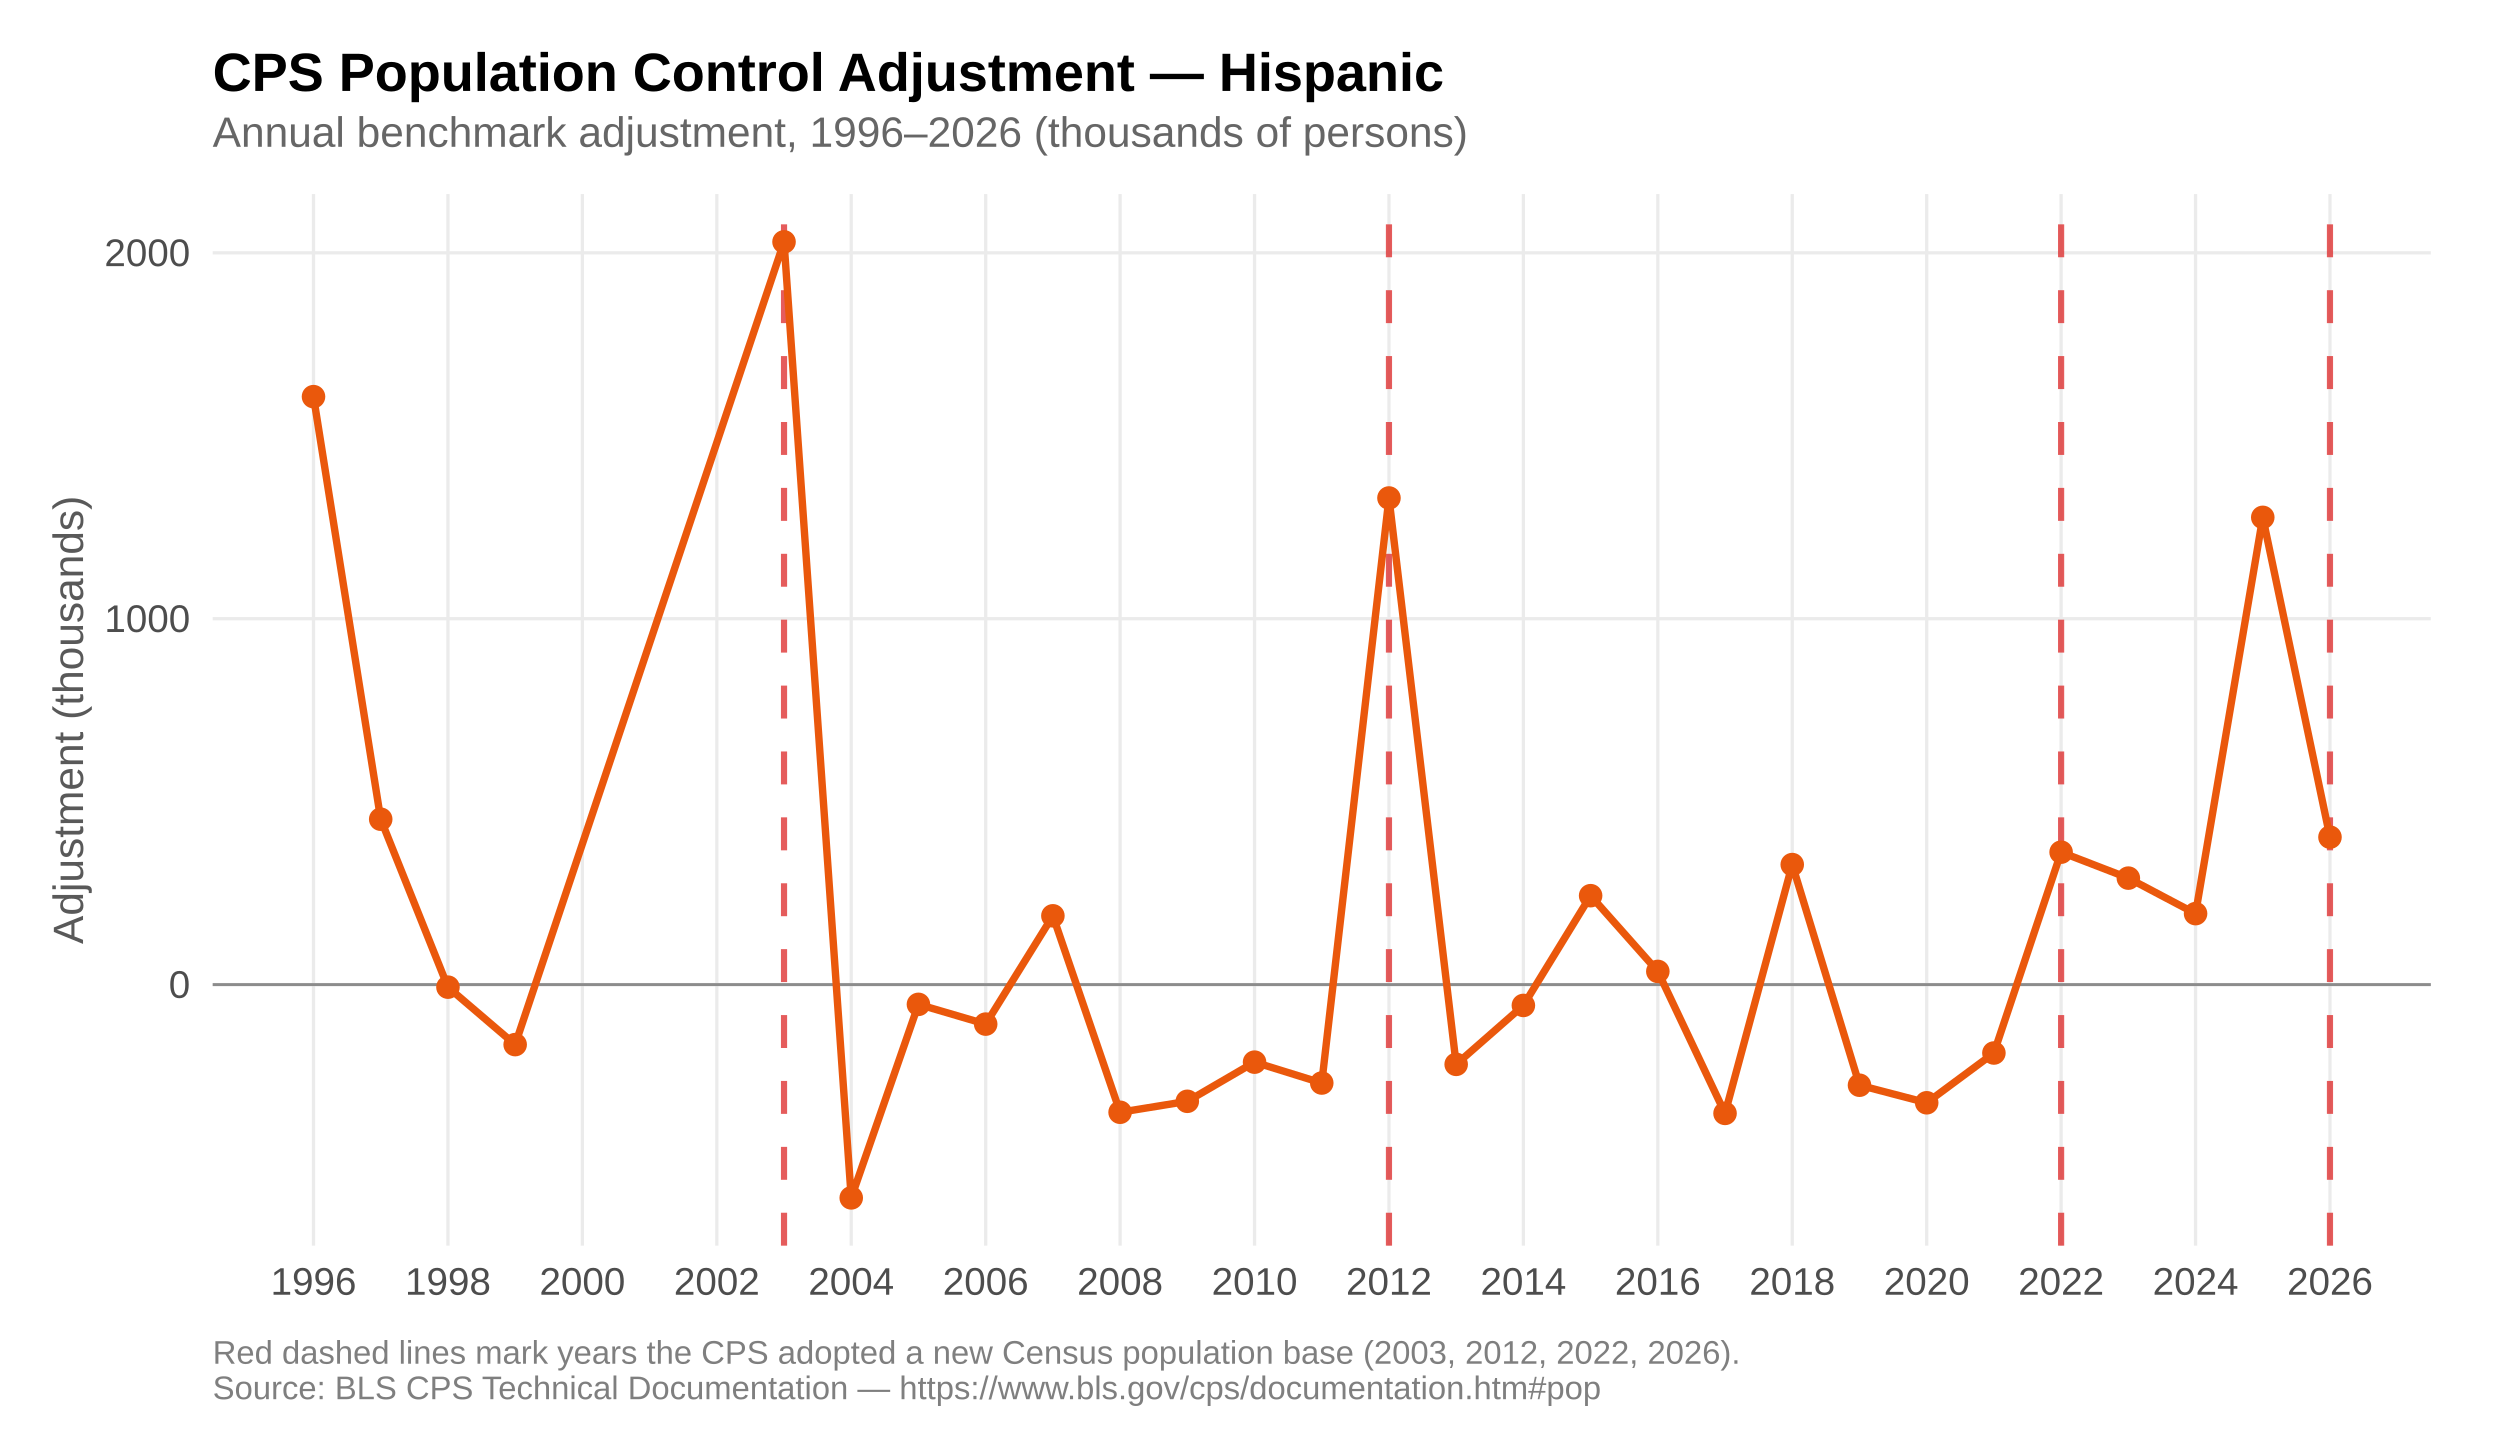
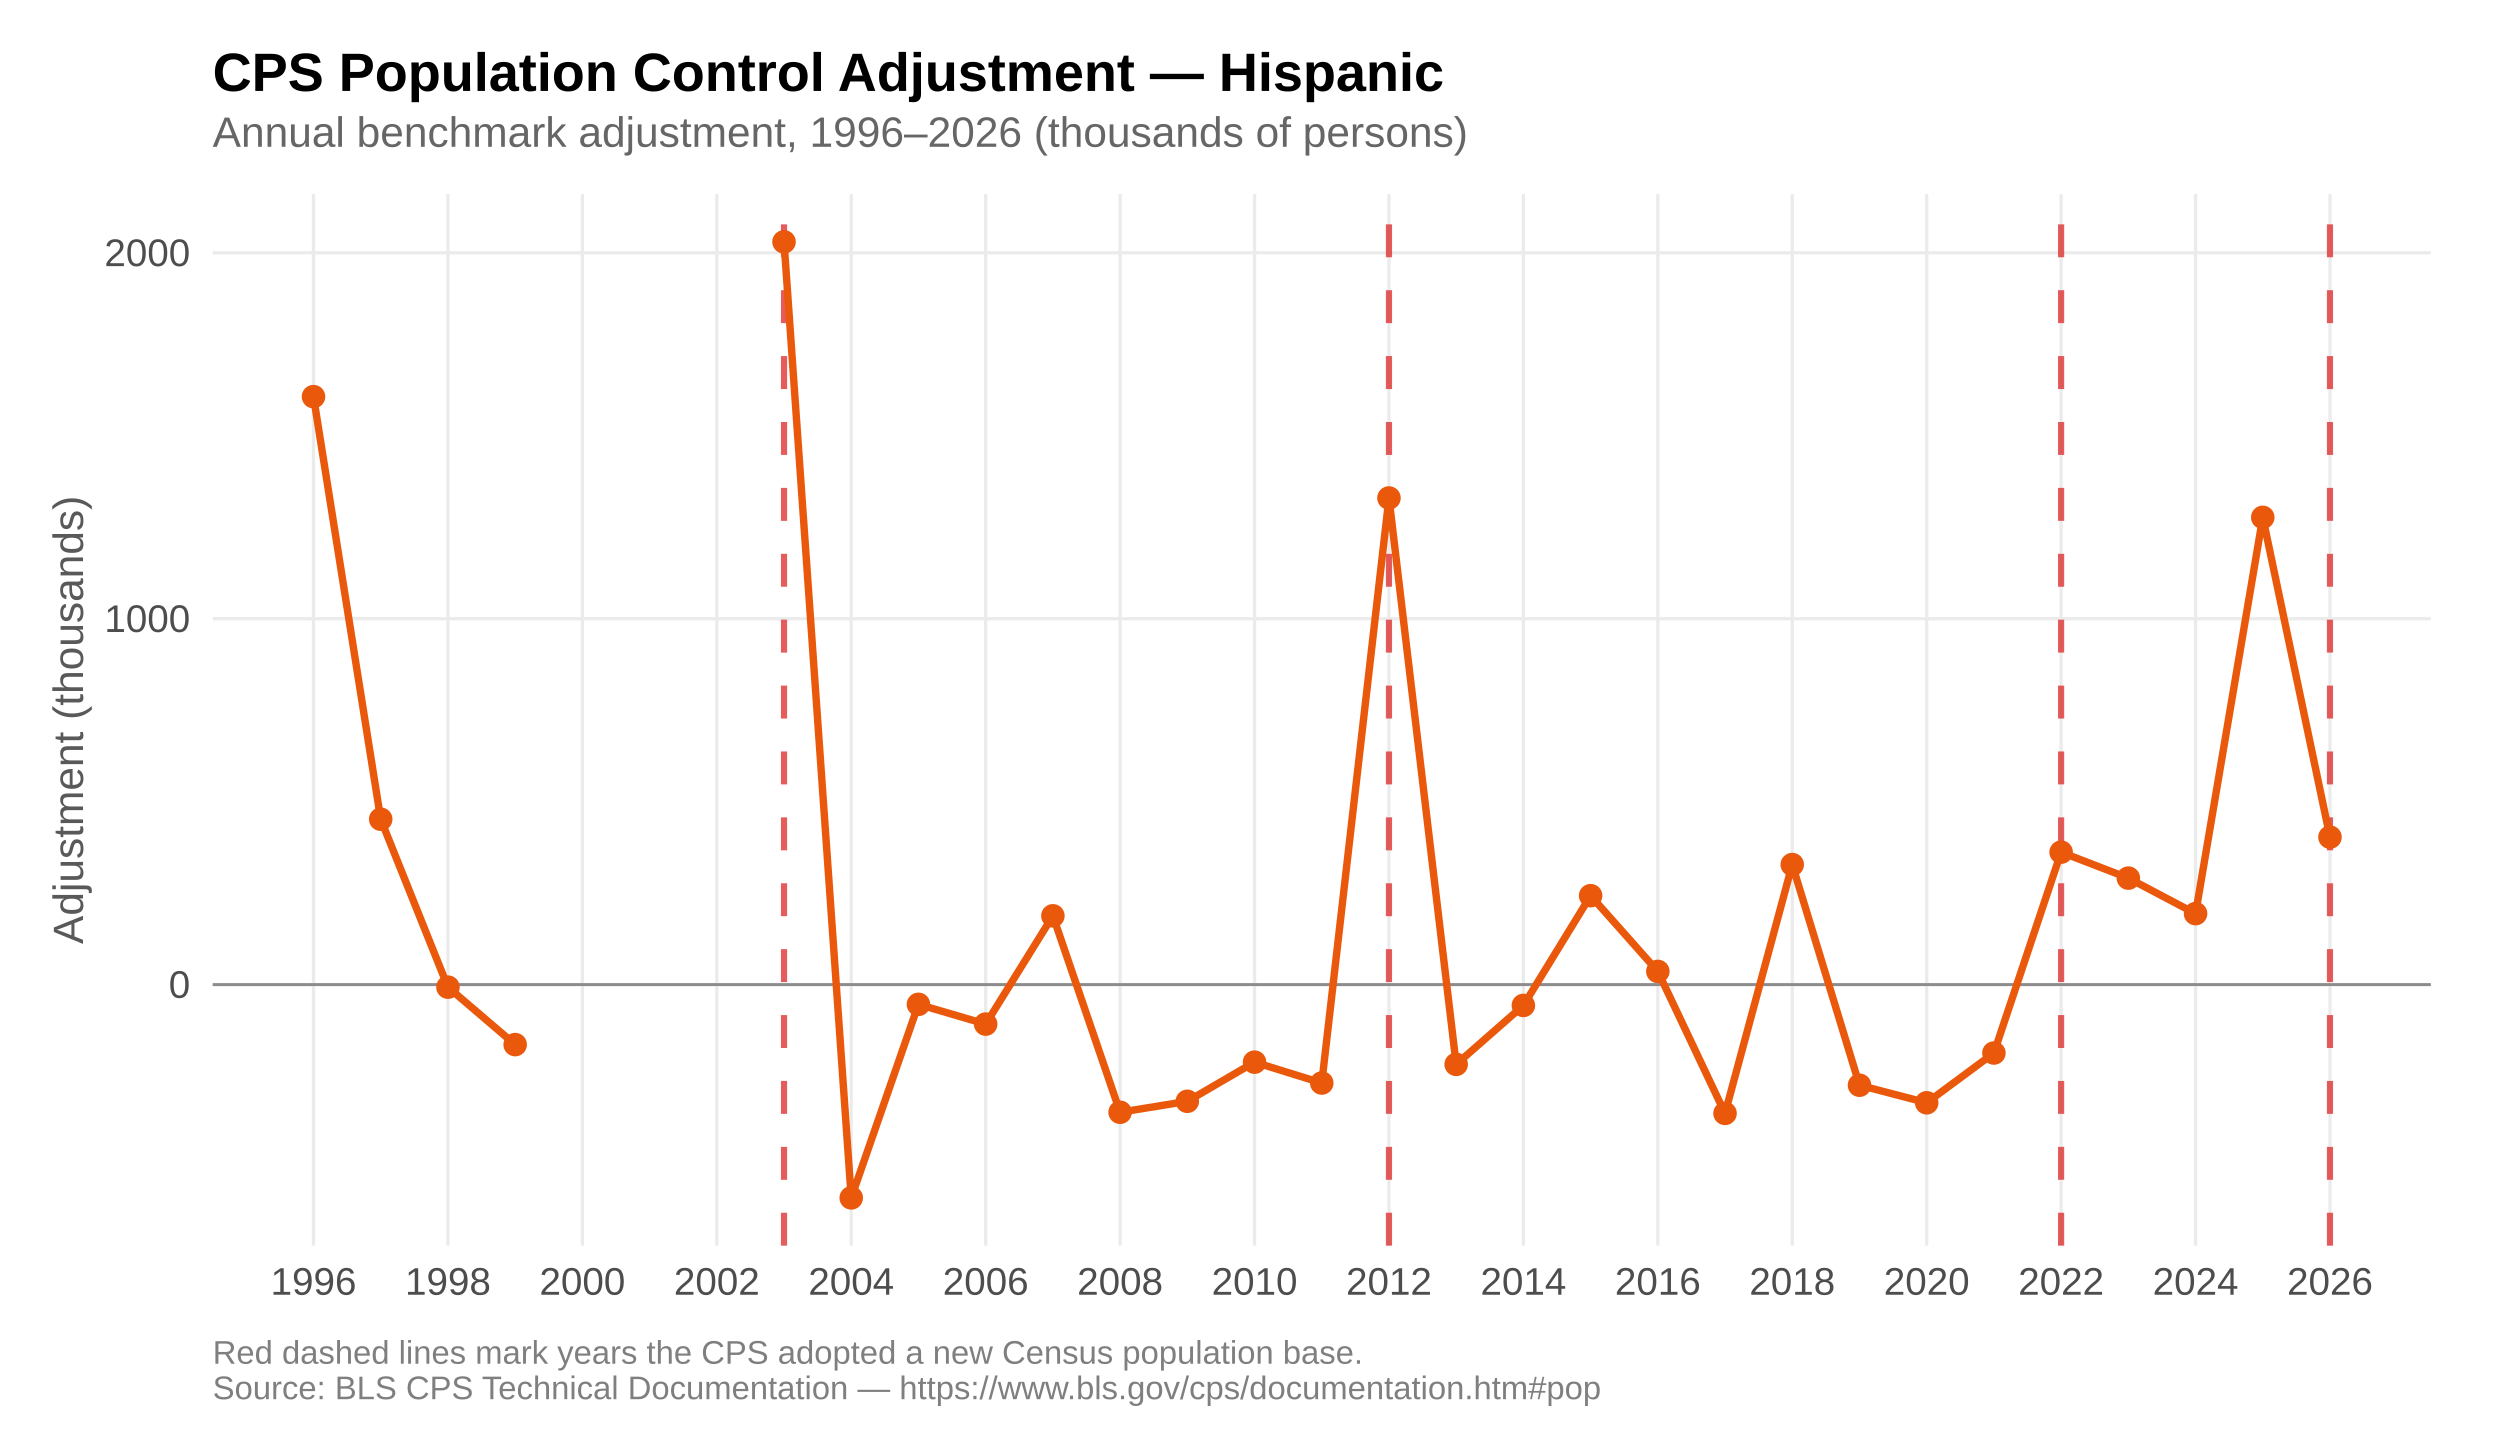
<svg xmlns="http://www.w3.org/2000/svg" width="648.00pt" height="374.40pt" viewBox="0 0 648.00 374.40">
  <g class="svglite">
    <defs>
      <style type="text/css">
    .svglite line, .svglite polyline, .svglite polygon, .svglite path, .svglite rect, .svglite circle {
      fill: none;
      stroke: #000000;
      stroke-linecap: round;
      stroke-linejoin: round;
      stroke-miterlimit: 10.00;
    }
    .svglite text {
      white-space: pre;
    }
    .svglite g.glyphgroup path {
      fill: inherit;
      stroke: none;
    }
  </style>
    </defs>
    <rect width="100%" height="100%" style="stroke: none; fill: none;" />
    <defs>
      <clipPath id="cpMC4wMHw2NDguMDB8MC4wMHwzNzQuNDA=">
        <rect x="0.00" y="0.00" width="648.00" height="374.40" />
      </clipPath>
    </defs>
    <g clip-path="url(#cpMC4wMHw2NDguMDB8MC4wMHwzNzQuNDA=)">
</g>
    <defs>
      <clipPath id="cpNTUuMTN8NjMwLjA3fDUwLjMwfDMyMi44OA==">
        <rect x="55.13" y="50.30" width="574.94" height="272.58" />
      </clipPath>
    </defs>
    <g clip-path="url(#cpNTUuMTN8NjMwLjA3fDUwLjMwfDMyMi44OA==)">
      <polyline points="55.13,255.21 630.07,255.21 " style="stroke-width: 0.85; stroke: #EBEBEB; stroke-linecap: butt;" />
      <polyline points="55.13,160.37 630.07,160.37 " style="stroke-width: 0.85; stroke: #EBEBEB; stroke-linecap: butt;" />
      <polyline points="55.13,65.54 630.07,65.54 " style="stroke-width: 0.85; stroke: #EBEBEB; stroke-linecap: butt;" />
      <polyline points="81.26,322.88 81.26,50.30 " style="stroke-width: 0.85; stroke: #EBEBEB; stroke-linecap: butt;" />
      <polyline points="116.11,322.88 116.11,50.30 " style="stroke-width: 0.85; stroke: #EBEBEB; stroke-linecap: butt;" />
      <polyline points="150.95,322.88 150.95,50.30 " style="stroke-width: 0.85; stroke: #EBEBEB; stroke-linecap: butt;" />
      <polyline points="185.80,322.88 185.80,50.30 " style="stroke-width: 0.85; stroke: #EBEBEB; stroke-linecap: butt;" />
      <polyline points="220.64,322.88 220.64,50.30 " style="stroke-width: 0.85; stroke: #EBEBEB; stroke-linecap: butt;" />
      <polyline points="255.49,322.88 255.49,50.30 " style="stroke-width: 0.85; stroke: #EBEBEB; stroke-linecap: butt;" />
      <polyline points="290.33,322.88 290.33,50.30 " style="stroke-width: 0.85; stroke: #EBEBEB; stroke-linecap: butt;" />
      <polyline points="325.18,322.88 325.18,50.30 " style="stroke-width: 0.85; stroke: #EBEBEB; stroke-linecap: butt;" />
      <polyline points="360.02,322.88 360.02,50.30 " style="stroke-width: 0.85; stroke: #EBEBEB; stroke-linecap: butt;" />
      <polyline points="394.86,322.88 394.86,50.30 " style="stroke-width: 0.85; stroke: #EBEBEB; stroke-linecap: butt;" />
      <polyline points="429.71,322.88 429.71,50.30 " style="stroke-width: 0.85; stroke: #EBEBEB; stroke-linecap: butt;" />
      <polyline points="464.55,322.88 464.55,50.30 " style="stroke-width: 0.85; stroke: #EBEBEB; stroke-linecap: butt;" />
      <polyline points="499.40,322.88 499.40,50.30 " style="stroke-width: 0.85; stroke: #EBEBEB; stroke-linecap: butt;" />
      <polyline points="534.24,322.88 534.24,50.30 " style="stroke-width: 0.85; stroke: #EBEBEB; stroke-linecap: butt;" />
      <polyline points="569.09,322.88 569.09,50.30 " style="stroke-width: 0.85; stroke: #EBEBEB; stroke-linecap: butt;" />
      <polyline points="603.93,322.88 603.93,50.30 " style="stroke-width: 0.85; stroke: #EBEBEB; stroke-linecap: butt;" />
      <line x1="55.13" y1="255.21" x2="630.07" y2="255.21" style="stroke-width: 0.75; stroke: #8C8C8C; stroke-linecap: butt;" />
      <line x1="203.22" y1="322.88" x2="203.22" y2="50.30" style="stroke-width: 1.60; stroke: #DC2626; stroke-opacity: 0.75; stroke-dasharray: 8.54,8.54; stroke-linecap: butt;" />
      <line x1="360.02" y1="322.88" x2="360.02" y2="50.30" style="stroke-width: 1.60; stroke: #DC2626; stroke-opacity: 0.75; stroke-dasharray: 8.54,8.54; stroke-linecap: butt;" />
      <line x1="534.24" y1="322.88" x2="534.24" y2="50.30" style="stroke-width: 1.60; stroke: #DC2626; stroke-opacity: 0.75; stroke-dasharray: 8.54,8.54; stroke-linecap: butt;" />
      <line x1="603.93" y1="322.88" x2="603.93" y2="50.30" style="stroke-width: 1.60; stroke: #DC2626; stroke-opacity: 0.75; stroke-dasharray: 8.54,8.54; stroke-linecap: butt;" />
-       <polyline points="81.26,102.81 98.68,212.34 116.11,255.87 133.53,270.76 203.22,62.69 220.64,310.49 238.06,260.33 255.49,265.45 272.91,237.38 290.33,288.30 307.75,285.46 325.18,275.31 342.60,280.72 360.02,129.08 377.44,275.88 394.86,260.61 412.29,232.16 429.71,251.79 447.13,288.59 464.55,224.10 481.98,281.29 499.40,285.84 516.82,272.94 534.24,220.88 551.67,227.61 569.09,236.81 586.51,134.10 603.93,216.99 " style="stroke-width: 1.92; stroke: #EA580C; stroke-linecap: butt;" />
+       <polyline points="81.26,102.81 98.68,212.34 116.11,255.87 133.53,270.76 " style="stroke-width: 1.92; stroke: #EA580C; stroke-linecap: butt;" />
+       <polyline points="203.22,62.69 220.64,310.49 238.06,260.33 255.49,265.45 272.91,237.38 290.33,288.30 307.75,285.46 325.18,275.31 342.60,280.72 360.02,129.08 377.44,275.88 394.86,260.61 412.29,232.16 429.71,251.79 447.13,288.59 464.55,224.10 481.98,281.29 499.40,285.84 516.82,272.94 534.24,220.88 551.67,227.61 569.09,236.81 586.51,134.10 603.93,216.99 " style="stroke-width: 1.92; stroke: #EA580C; stroke-linecap: butt;" />
      <circle cx="81.26" cy="102.81" r="2.70" style="stroke-width: 0.71; stroke: #EA580C; fill: #EA580C;" />
      <circle cx="98.68" cy="212.34" r="2.70" style="stroke-width: 0.71; stroke: #EA580C; fill: #EA580C;" />
      <circle cx="116.11" cy="255.87" r="2.70" style="stroke-width: 0.71; stroke: #EA580C; fill: #EA580C;" />
      <circle cx="133.53" cy="270.76" r="2.70" style="stroke-width: 0.71; stroke: #EA580C; fill: #EA580C;" />
      <circle cx="203.22" cy="62.69" r="2.70" style="stroke-width: 0.71; stroke: #EA580C; fill: #EA580C;" />
      <circle cx="220.64" cy="310.49" r="2.70" style="stroke-width: 0.71; stroke: #EA580C; fill: #EA580C;" />
      <circle cx="238.06" cy="260.33" r="2.70" style="stroke-width: 0.71; stroke: #EA580C; fill: #EA580C;" />
      <circle cx="255.49" cy="265.45" r="2.70" style="stroke-width: 0.71; stroke: #EA580C; fill: #EA580C;" />
      <circle cx="272.91" cy="237.38" r="2.70" style="stroke-width: 0.71; stroke: #EA580C; fill: #EA580C;" />
      <circle cx="290.33" cy="288.30" r="2.70" style="stroke-width: 0.71; stroke: #EA580C; fill: #EA580C;" />
      <circle cx="307.75" cy="285.46" r="2.70" style="stroke-width: 0.71; stroke: #EA580C; fill: #EA580C;" />
      <circle cx="325.18" cy="275.31" r="2.70" style="stroke-width: 0.71; stroke: #EA580C; fill: #EA580C;" />
      <circle cx="342.60" cy="280.72" r="2.70" style="stroke-width: 0.71; stroke: #EA580C; fill: #EA580C;" />
      <circle cx="360.02" cy="129.08" r="2.70" style="stroke-width: 0.71; stroke: #EA580C; fill: #EA580C;" />
      <circle cx="377.44" cy="275.88" r="2.70" style="stroke-width: 0.71; stroke: #EA580C; fill: #EA580C;" />
      <circle cx="394.86" cy="260.61" r="2.70" style="stroke-width: 0.71; stroke: #EA580C; fill: #EA580C;" />
      <circle cx="412.29" cy="232.16" r="2.70" style="stroke-width: 0.71; stroke: #EA580C; fill: #EA580C;" />
      <circle cx="429.71" cy="251.79" r="2.70" style="stroke-width: 0.71; stroke: #EA580C; fill: #EA580C;" />
      <circle cx="447.13" cy="288.59" r="2.70" style="stroke-width: 0.71; stroke: #EA580C; fill: #EA580C;" />
      <circle cx="464.55" cy="224.10" r="2.70" style="stroke-width: 0.71; stroke: #EA580C; fill: #EA580C;" />
      <circle cx="481.98" cy="281.29" r="2.70" style="stroke-width: 0.71; stroke: #EA580C; fill: #EA580C;" />
      <circle cx="499.40" cy="285.84" r="2.70" style="stroke-width: 0.71; stroke: #EA580C; fill: #EA580C;" />
      <circle cx="516.82" cy="272.94" r="2.70" style="stroke-width: 0.71; stroke: #EA580C; fill: #EA580C;" />
      <circle cx="534.24" cy="220.88" r="2.70" style="stroke-width: 0.71; stroke: #EA580C; fill: #EA580C;" />
      <circle cx="551.67" cy="227.61" r="2.70" style="stroke-width: 0.71; stroke: #EA580C; fill: #EA580C;" />
      <circle cx="569.09" cy="236.81" r="2.70" style="stroke-width: 0.71; stroke: #EA580C; fill: #EA580C;" />
      <circle cx="586.51" cy="134.10" r="2.70" style="stroke-width: 0.71; stroke: #EA580C; fill: #EA580C;" />
      <circle cx="603.93" cy="216.99" r="2.70" style="stroke-width: 0.71; stroke: #EA580C; fill: #EA580C;" />
    </g>
    <g clip-path="url(#cpMC4wMHw2NDguMDB8MC4wMHwzNzQuNDA=)">
      <text x="49.30" y="258.65" text-anchor="end" style="font-size: 10.00px;fill: #4D4D4D; font-family: &quot;Arimo&quot;;" textLength="5.56px" lengthAdjust="spacingAndGlyphs">0</text>
      <text x="49.30" y="163.81" text-anchor="end" style="font-size: 10.00px;fill: #4D4D4D; font-family: &quot;Arimo&quot;;" textLength="22.25px" lengthAdjust="spacingAndGlyphs">1000</text>
      <text x="49.30" y="68.98" text-anchor="end" style="font-size: 10.00px;fill: #4D4D4D; font-family: &quot;Arimo&quot;;" textLength="22.25px" lengthAdjust="spacingAndGlyphs">2000</text>
      <text x="81.26" y="335.60" text-anchor="middle" style="font-size: 10.00px;fill: #4D4D4D; font-family: &quot;Arimo&quot;;" textLength="22.25px" lengthAdjust="spacingAndGlyphs">1996</text>
      <text x="116.11" y="335.60" text-anchor="middle" style="font-size: 10.00px;fill: #4D4D4D; font-family: &quot;Arimo&quot;;" textLength="22.25px" lengthAdjust="spacingAndGlyphs">1998</text>
      <text x="150.95" y="335.60" text-anchor="middle" style="font-size: 10.00px;fill: #4D4D4D; font-family: &quot;Arimo&quot;;" textLength="22.25px" lengthAdjust="spacingAndGlyphs">2000</text>
      <text x="185.80" y="335.60" text-anchor="middle" style="font-size: 10.00px;fill: #4D4D4D; font-family: &quot;Arimo&quot;;" textLength="22.25px" lengthAdjust="spacingAndGlyphs">2002</text>
      <text x="220.64" y="335.60" text-anchor="middle" style="font-size: 10.00px;fill: #4D4D4D; font-family: &quot;Arimo&quot;;" textLength="22.25px" lengthAdjust="spacingAndGlyphs">2004</text>
      <text x="255.49" y="335.60" text-anchor="middle" style="font-size: 10.00px;fill: #4D4D4D; font-family: &quot;Arimo&quot;;" textLength="22.25px" lengthAdjust="spacingAndGlyphs">2006</text>
      <text x="290.33" y="335.60" text-anchor="middle" style="font-size: 10.00px;fill: #4D4D4D; font-family: &quot;Arimo&quot;;" textLength="22.25px" lengthAdjust="spacingAndGlyphs">2008</text>
      <text x="325.18" y="335.60" text-anchor="middle" style="font-size: 10.00px;fill: #4D4D4D; font-family: &quot;Arimo&quot;;" textLength="22.25px" lengthAdjust="spacingAndGlyphs">2010</text>
      <text x="360.02" y="335.60" text-anchor="middle" style="font-size: 10.00px;fill: #4D4D4D; font-family: &quot;Arimo&quot;;" textLength="22.25px" lengthAdjust="spacingAndGlyphs">2012</text>
      <text x="394.86" y="335.60" text-anchor="middle" style="font-size: 10.00px;fill: #4D4D4D; font-family: &quot;Arimo&quot;;" textLength="22.25px" lengthAdjust="spacingAndGlyphs">2014</text>
      <text x="429.71" y="335.60" text-anchor="middle" style="font-size: 10.00px;fill: #4D4D4D; font-family: &quot;Arimo&quot;;" textLength="22.25px" lengthAdjust="spacingAndGlyphs">2016</text>
      <text x="464.55" y="335.60" text-anchor="middle" style="font-size: 10.00px;fill: #4D4D4D; font-family: &quot;Arimo&quot;;" textLength="22.25px" lengthAdjust="spacingAndGlyphs">2018</text>
      <text x="499.40" y="335.60" text-anchor="middle" style="font-size: 10.00px;fill: #4D4D4D; font-family: &quot;Arimo&quot;;" textLength="22.25px" lengthAdjust="spacingAndGlyphs">2020</text>
      <text x="534.24" y="335.60" text-anchor="middle" style="font-size: 10.00px;fill: #4D4D4D; font-family: &quot;Arimo&quot;;" textLength="22.25px" lengthAdjust="spacingAndGlyphs">2022</text>
      <text x="569.09" y="335.60" text-anchor="middle" style="font-size: 10.00px;fill: #4D4D4D; font-family: &quot;Arimo&quot;;" textLength="22.25px" lengthAdjust="spacingAndGlyphs">2024</text>
      <text x="603.93" y="335.60" text-anchor="middle" style="font-size: 10.00px;fill: #4D4D4D; font-family: &quot;Arimo&quot;;" textLength="22.25px" lengthAdjust="spacingAndGlyphs">2026</text>
      <text transform="translate(21.52,186.59) rotate(-90)" text-anchor="middle" style="font-size: 11.00px;fill: #595959; font-family: &quot;Arimo&quot;;" textLength="116.25px" lengthAdjust="spacingAndGlyphs">Adjustment (thousands)</text>
      <text x="55.13" y="38.05" style="font-size: 11.00px;fill: #666666; font-family: &quot;Arimo&quot;;" textLength="325.59px" lengthAdjust="spacingAndGlyphs">Annual benchmark adjustment, 1996–2026 (thousands of persons)</text>
      <text x="55.13" y="23.58" style="font-size: 14.00px; font-weight: bold; font-family: &quot;Arimo&quot;;" textLength="319.08px" lengthAdjust="spacingAndGlyphs">CPS Population Control Adjustment — Hispanic</text>
-       <text x="55.13" y="353.49" style="font-size: 8.50px;fill: #7F7F7F; font-family: &quot;Arimo&quot;;" textLength="396.31px" lengthAdjust="spacingAndGlyphs">Red dashed lines mark years the CPS adopted a new Census population base (2003, 2012, 2022, 2026).</text>
+       <text x="55.13" y="353.49" style="font-size: 8.50px;fill: #7F7F7F; font-family: &quot;Arimo&quot;;" textLength="298.39px" lengthAdjust="spacingAndGlyphs">Red dashed lines mark years the CPS adopted a new Census population base.</text>
      <text x="55.13" y="362.67" style="font-size: 8.50px;fill: #7F7F7F; font-family: &quot;Arimo&quot;;" textLength="360.08px" lengthAdjust="spacingAndGlyphs">Source: BLS CPS Technical Documentation — https://www.bls.gov/cps/documentation.htm#pop</text>
    </g>
  </g>
</svg>
